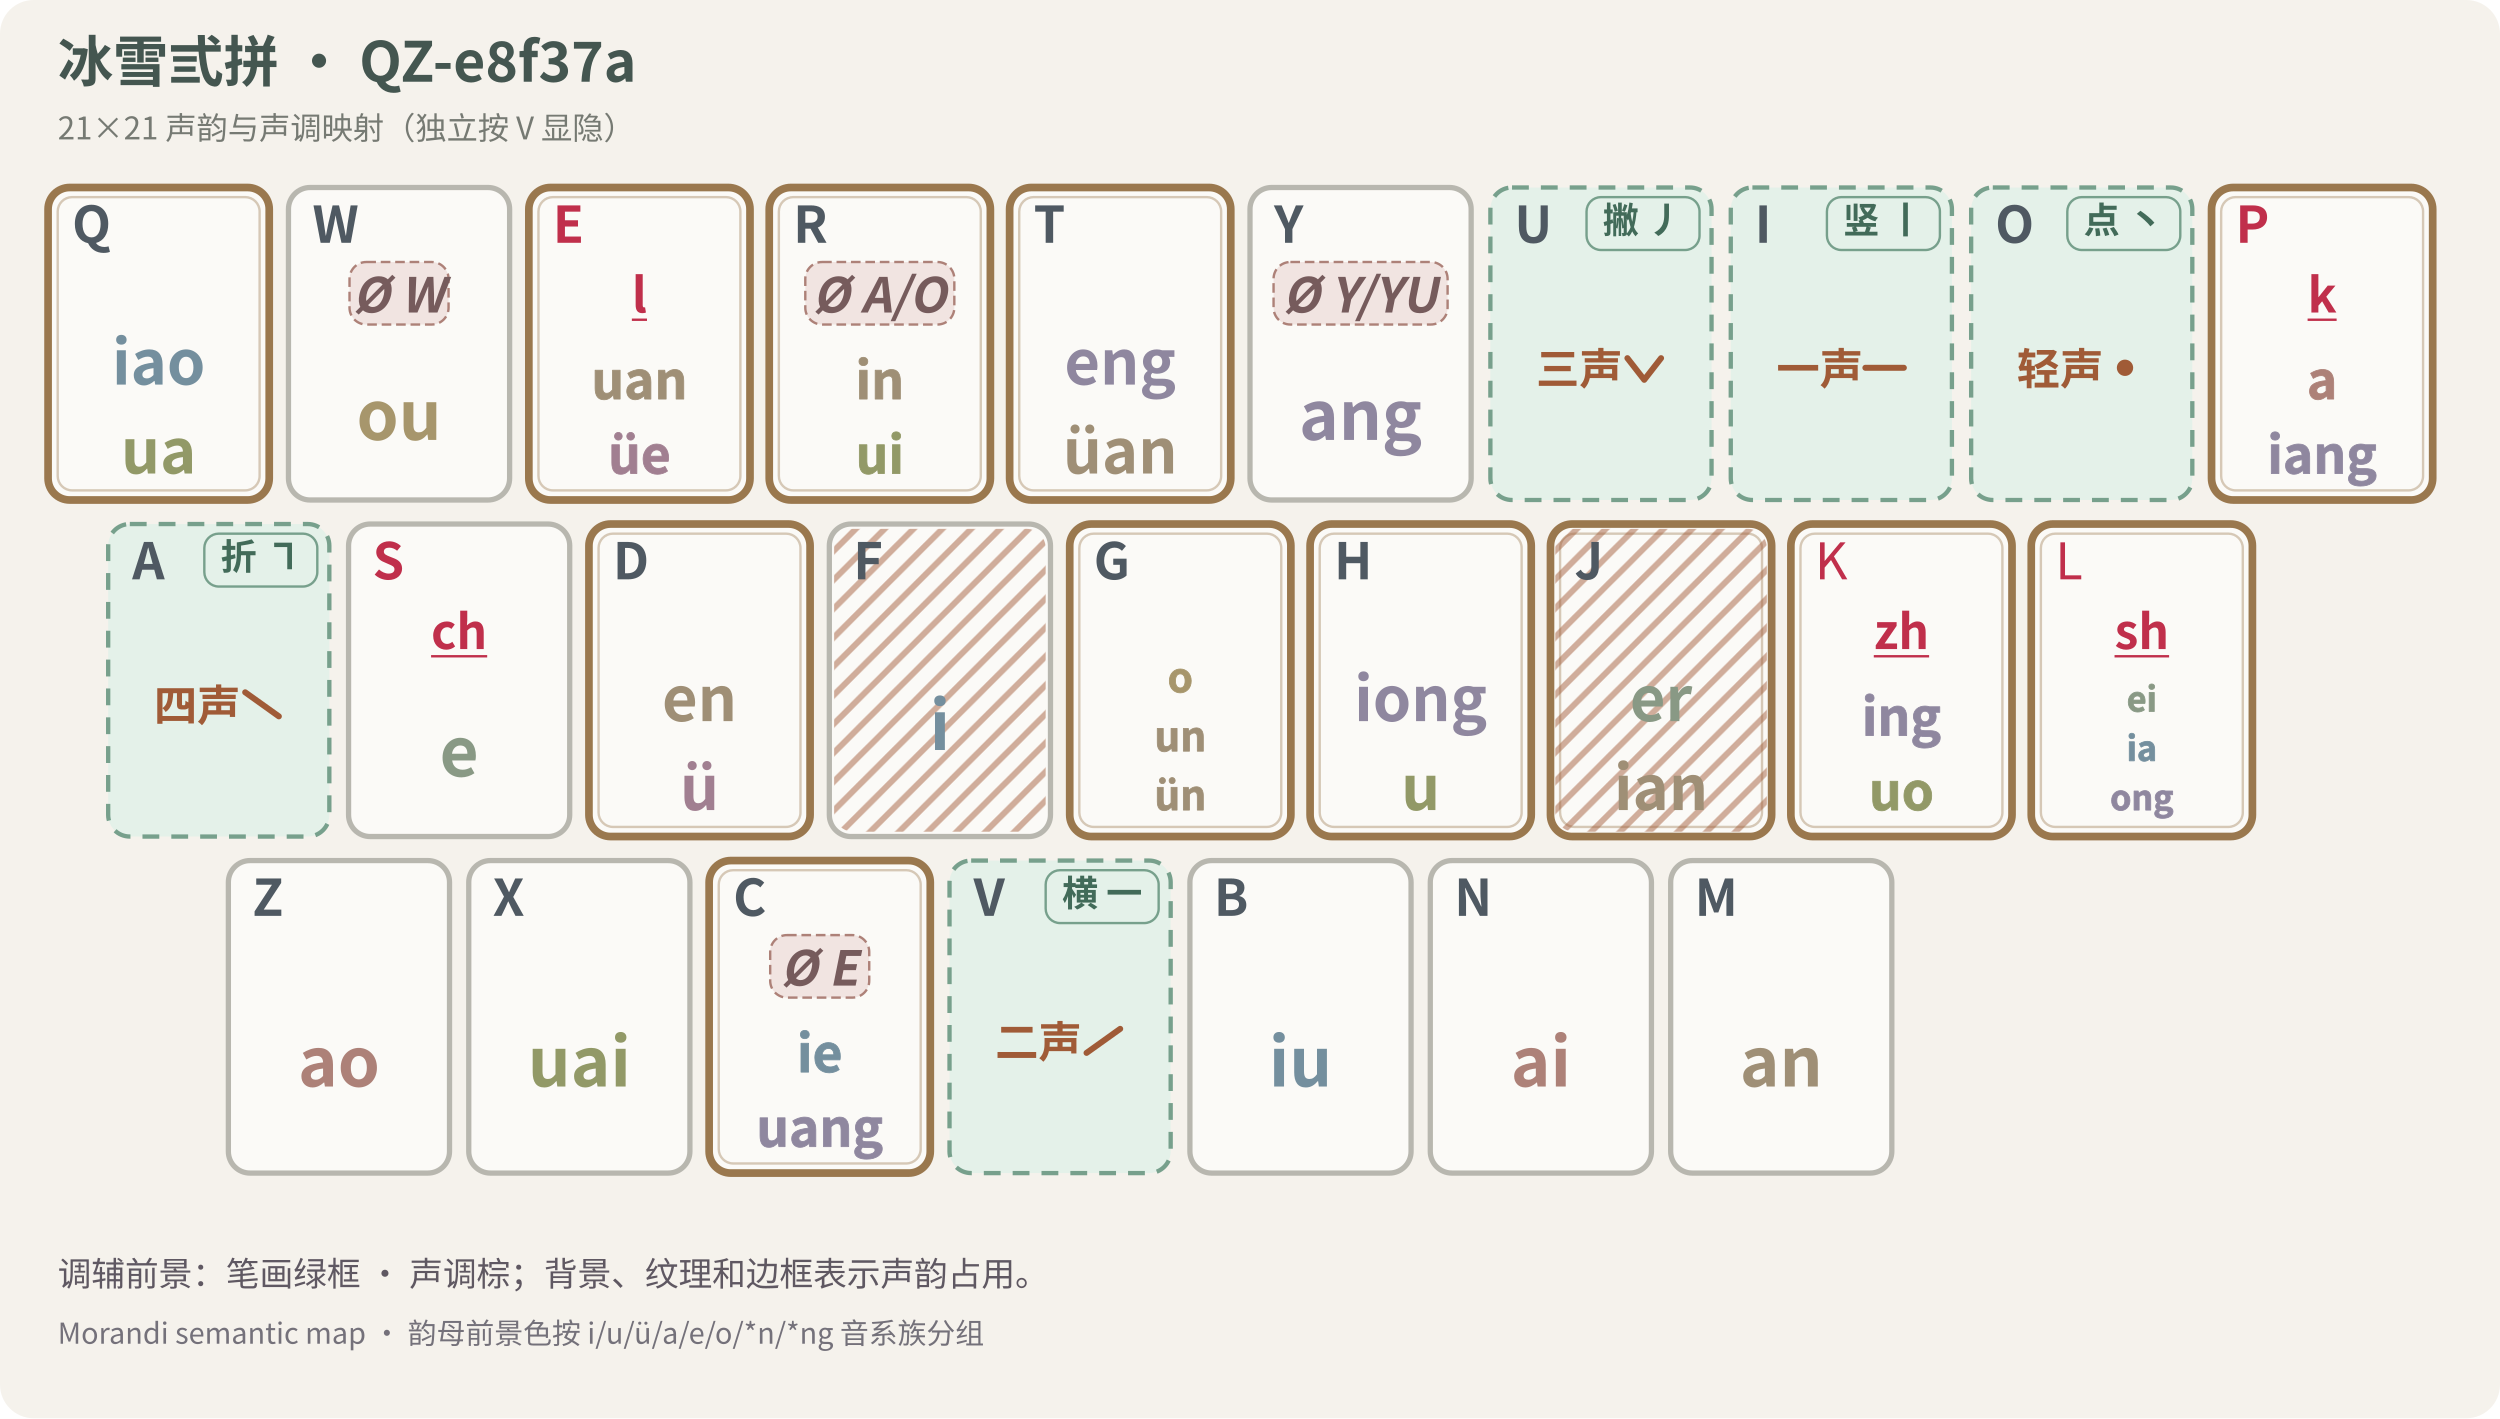
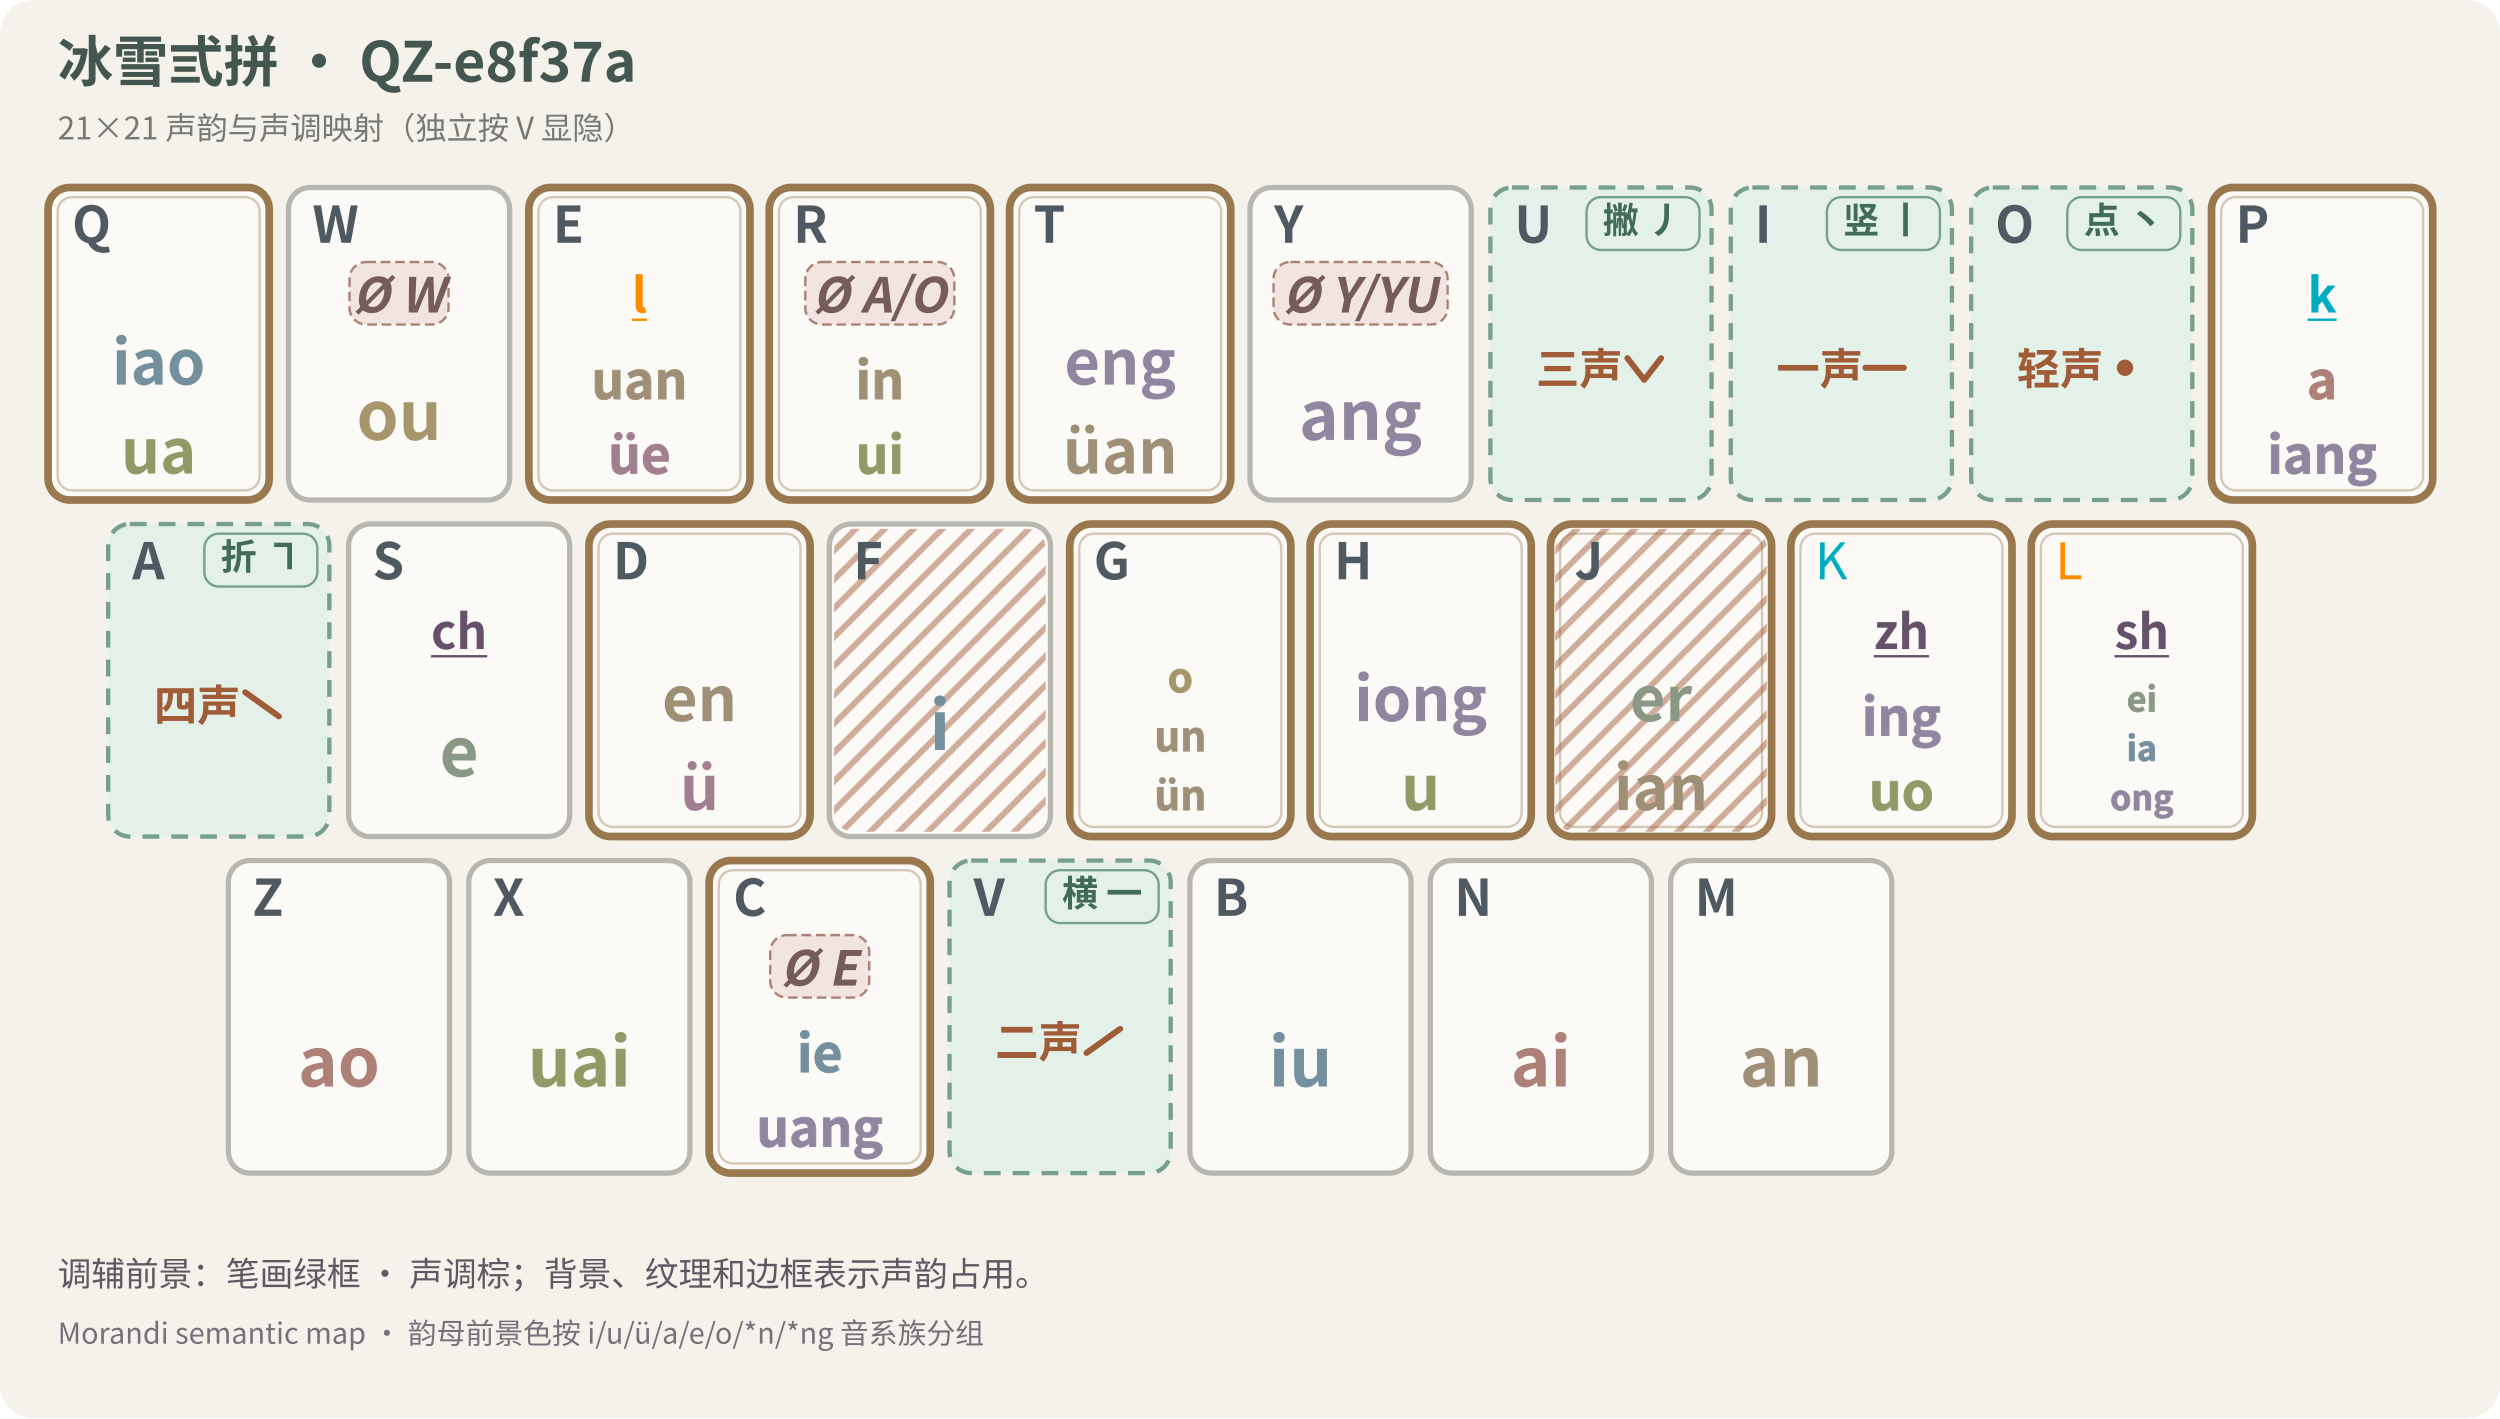
<svg xmlns="http://www.w3.org/2000/svg" class="keysvg nf4-keysvg" viewBox="0 0 1040 590" role="img" aria-labelledby="title desc">
  <defs>
    <pattern id="nf4-both" width="12" height="12" patternUnits="userSpaceOnUse">
      <rect width="12" height="12" fill="#fbfaf7" />
    </pattern>
    <pattern id="nf4-ionly" width="9" height="9" patternUnits="userSpaceOnUse">
      <rect width="9" height="9" fill="#e3eef4" />
      <path d="M2 0V9M7 0V9" stroke="#7399ad" stroke-opacity=".18" />
    </pattern>
    <pattern id="nf4-ronly" width="10" height="10" patternUnits="userSpaceOnUse">
      <rect width="10" height="10" fill="#f6ebd6" />
      <circle cx="3" cy="3" r="1.15" fill="#b39253" fill-opacity=".3" />
    </pattern>
    <pattern id="nf4-none" width="10" height="10" patternUnits="userSpaceOnUse">
      <rect width="10" height="10" fill="#eeece8" />
      <path d="M0 10L10 0" stroke="#aaa6a4" stroke-opacity=".14" />
    </pattern>
    <pattern id="nf4-multi" width="9" height="9" patternUnits="userSpaceOnUse">
      <rect width="9" height="9" fill="#f8efe2" />
      <path d="M-2 2L2-2M0 9L9 0M7 11L11 7" stroke="#9a784e" stroke-width="1.6" stroke-opacity=".27" />
    </pattern>
    <pattern id="nf4-anchor" width="12" height="12" patternUnits="userSpaceOnUse">
      <path d="M-3 3L3-3M0 12L12 0M9 15L15 9" stroke="#a05b37" stroke-width="2.5" stroke-opacity=".48" />
    </pattern>
  </defs>
  <rect width="1040" height="590" rx="14" fill="#f5f2ec" />
  <text x="24" y="34" font-family="Microsoft YaHei UI, Noto Sans CJK SC, sans-serif" font-size="23" fill="#445650" text-anchor="start" font-weight="760">冰雪弎拼 · QZ-e8f37a</text>
  <text x="24" y="58" font-family="Microsoft YaHei UI, Noto Sans CJK SC, sans-serif" font-size="13" fill="#767a73" text-anchor="start" font-weight="500">21×21 声韵与声调映射（独立按 V 显隐）</text>
  <g data-key="Q" data-role="sound" data-multi="true">
    <clipPath id="snow_sanpin-clip-0-0">
      <rect x="23" y="81" width="86" height="124" rx="7" />
    </clipPath>
    <rect x="20" y="78" width="92" height="130" rx="9" fill="#fbfaf7" stroke="#9a784e" stroke-width="3.2" />
    <rect x="24" y="82" width="84" height="122" rx="6" fill="none" stroke="#9a784e" stroke-opacity=".38" />
    <g clip-path="url(#snow_sanpin-clip-0-0)">
      <text x="30" y="101" font-family="Microsoft YaHei UI, Noto Sans CJK SC, sans-serif" font-size="21" fill="#4f5962" text-anchor="start" font-weight="800" data-key-label="true">Q</text>
      <text x="66" y="160" font-family="Microsoft YaHei UI, Noto Sans CJK SC, sans-serif" font-size="25.53" fill="#748f9e" text-anchor="middle" font-weight="600" data-final="iao">iao</text>
      <text x="66" y="197" font-family="Microsoft YaHei UI, Noto Sans CJK SC, sans-serif" font-size="25.53" fill="#929967" text-anchor="middle" font-weight="600" data-final="ua">ua</text>
    </g>
  </g>
  <g data-key="W" data-role="sound">
    <clipPath id="snow_sanpin-clip-0-1">
      <rect x="123" y="81" width="86" height="124" rx="7" />
    </clipPath>
    <rect x="120" y="78" width="92" height="130" rx="9" fill="#fbfaf7" stroke="#b8b7af" stroke-width="2.2" />
    <g clip-path="url(#snow_sanpin-clip-0-1)">
      <text x="130" y="101" font-family="Microsoft YaHei UI, Noto Sans CJK SC, sans-serif" font-size="21" fill="#4f5962" text-anchor="start" font-weight="800" data-key-label="true">W</text>
      <rect x="145.4" y="109" width="41.2" height="26" rx="7" fill="#f1e4e1" stroke="#ad8178" stroke-dasharray="4 2" />
      <text x="166" y="130" text-anchor="middle" font-family="Microsoft YaHei UI, Noto Sans CJK SC, sans-serif" font-size="20" font-weight="700" font-style="italic" fill="#765b5c">Ø W</text>
      <text x="166" y="183" font-family="Microsoft YaHei UI, Noto Sans CJK SC, sans-serif" font-size="28" fill="#a7966c" text-anchor="middle" font-weight="600" data-final="ou">ou</text>
    </g>
  </g>
  <g data-key="E" data-role="sound" data-multi="true">
    <clipPath id="snow_sanpin-clip-0-2">
      <rect x="223" y="81" width="86" height="124" rx="7" />
    </clipPath>
    <rect x="220" y="78" width="92" height="130" rx="9" fill="#fbfaf7" stroke="#9a784e" stroke-width="3.2" />
    <rect x="224" y="82" width="84" height="122" rx="6" fill="none" stroke="#9a784e" stroke-opacity=".38" />
    <g clip-path="url(#snow_sanpin-clip-0-2)">
-       <text x="230" y="101" font-family="Microsoft YaHei UI, Noto Sans CJK SC, sans-serif" font-size="21" fill="#c02f4b" text-anchor="start" font-weight="800" data-key-label="true">E</text>
-       <text x="266" y="130" text-anchor="middle" font-family="Microsoft YaHei UI, Noto Sans CJK SC, sans-serif" font-size="20" font-weight="700" text-decoration="underline" fill="#c02f4b">l</text>
+       <text x="230" y="101" font-family="Microsoft YaHei UI, Noto Sans CJK SC, sans-serif" font-size="21" fill="#4f5962" text-anchor="start" font-weight="800" data-key-label="true">E</text>
+       <text x="266" y="130" text-anchor="middle" font-family="Microsoft YaHei UI, Noto Sans CJK SC, sans-serif" font-size="20" font-weight="700" text-decoration="underline" fill="#fb8c00">l</text>
      <text x="266" y="166" font-family="Microsoft YaHei UI, Noto Sans CJK SC, sans-serif" font-size="21.39" fill="#9f8f76" text-anchor="middle" font-weight="800" data-final="uan" paint-order="stroke" stroke="#9f8f76" stroke-width="0.35" stroke-linejoin="round">uan</text>
      <text x="266" y="197" font-family="Microsoft YaHei UI, Noto Sans CJK SC, sans-serif" font-size="21.39" fill="#a17f91" text-anchor="middle" font-weight="800" data-final="ve" paint-order="stroke" stroke="#a17f91" stroke-width="0.35" stroke-linejoin="round">üe</text>
    </g>
  </g>
  <g data-key="R" data-role="sound" data-multi="true">
    <clipPath id="snow_sanpin-clip-0-3">
      <rect x="323" y="81" width="86" height="124" rx="7" />
    </clipPath>
    <rect x="320" y="78" width="92" height="130" rx="9" fill="#fbfaf7" stroke="#9a784e" stroke-width="3.2" />
    <rect x="324" y="82" width="84" height="122" rx="6" fill="none" stroke="#9a784e" stroke-opacity=".38" />
    <g clip-path="url(#snow_sanpin-clip-0-3)">
      <text x="330" y="101" font-family="Microsoft YaHei UI, Noto Sans CJK SC, sans-serif" font-size="21" fill="#4f5962" text-anchor="start" font-weight="800" data-key-label="true">R</text>
      <rect x="335" y="109" width="62" height="26" rx="7" fill="#f1e4e1" stroke="#ad8178" stroke-dasharray="4 2" />
      <text x="366" y="130" text-anchor="middle" font-family="Microsoft YaHei UI, Noto Sans CJK SC, sans-serif" font-size="20" font-weight="700" font-style="italic" fill="#765b5c">Ø A/O</text>
      <text x="366" y="166" font-family="Microsoft YaHei UI, Noto Sans CJK SC, sans-serif" font-size="21.39" fill="#9f8f76" text-anchor="middle" font-weight="800" data-final="in" paint-order="stroke" stroke="#9f8f76" stroke-width="0.35" stroke-linejoin="round">in</text>
      <text x="366" y="197" font-family="Microsoft YaHei UI, Noto Sans CJK SC, sans-serif" font-size="21.39" fill="#929967" text-anchor="middle" font-weight="800" data-final="ui" paint-order="stroke" stroke="#929967" stroke-width="0.35" stroke-linejoin="round">ui</text>
    </g>
  </g>
  <g data-key="T" data-role="sound" data-multi="true">
    <clipPath id="snow_sanpin-clip-0-4">
      <rect x="423" y="81" width="86" height="124" rx="7" />
    </clipPath>
    <rect x="420" y="78" width="92" height="130" rx="9" fill="#fbfaf7" stroke="#9a784e" stroke-width="3.2" />
    <rect x="424" y="82" width="84" height="122" rx="6" fill="none" stroke="#9a784e" stroke-opacity=".38" />
    <g clip-path="url(#snow_sanpin-clip-0-4)">
      <text x="430" y="101" font-family="Microsoft YaHei UI, Noto Sans CJK SC, sans-serif" font-size="21" fill="#4f5962" text-anchor="start" font-weight="800" data-key-label="true">T</text>
      <text x="466" y="160" font-family="Microsoft YaHei UI, Noto Sans CJK SC, sans-serif" font-size="25.53" fill="#8f879f" text-anchor="middle" font-weight="600" data-final="eng">eng</text>
      <text x="466" y="197" font-family="Microsoft YaHei UI, Noto Sans CJK SC, sans-serif" font-size="25.53" fill="#9f8f76" text-anchor="middle" font-weight="600" data-final="van">üan</text>
    </g>
  </g>
  <g data-key="Y" data-role="sound">
    <clipPath id="snow_sanpin-clip-0-5">
      <rect x="523" y="81" width="86" height="124" rx="7" />
    </clipPath>
    <rect x="520" y="78" width="92" height="130" rx="9" fill="#fbfaf7" stroke="#b8b7af" stroke-width="2.2" />
    <g clip-path="url(#snow_sanpin-clip-0-5)">
      <text x="530" y="101" font-family="Microsoft YaHei UI, Noto Sans CJK SC, sans-serif" font-size="21" fill="#4f5962" text-anchor="start" font-weight="800" data-key-label="true">Y</text>
      <rect x="529.8" y="109" width="72.4" height="26" rx="7" fill="#f1e4e1" stroke="#ad8178" stroke-dasharray="4 2" />
      <text x="566" y="130" text-anchor="middle" font-family="Microsoft YaHei UI, Noto Sans CJK SC, sans-serif" font-size="20" font-weight="700" font-style="italic" fill="#765b5c">Ø Y/YU</text>
      <text x="566" y="183" font-family="Microsoft YaHei UI, Noto Sans CJK SC, sans-serif" font-size="28" fill="#8f879f" text-anchor="middle" font-weight="600" data-final="ang">ang</text>
    </g>
  </g>
  <g data-key="U" data-role="auxiliary-only">
    <clipPath id="snow_sanpin-clip-0-6">
      <rect x="623" y="81" width="86" height="124" rx="7" />
    </clipPath>
    <rect x="620" y="78" width="92" height="130" rx="9" fill="#e4f1e9" stroke="#77a08c" stroke-width="1.8" stroke-dasharray="7 5" />
    <g clip-path="url(#snow_sanpin-clip-0-6)">
      <text x="630" y="101" font-family="Microsoft YaHei UI, Noto Sans CJK SC, sans-serif" font-size="21" fill="#4f5962" text-anchor="start" font-weight="800" data-key-label="true">U</text>
      <g data-aux-badge="stroke">
        <rect x="660" y="82" width="47" height="22" rx="6" fill="#e4f1e9" stroke="#77a08c" />
        <text x="683.5" y="97" font-family="Microsoft YaHei UI, Noto Sans CJK SC, sans-serif" font-size="15" fill="#426b59" text-anchor="middle" font-weight="750" data-aux-kind="stroke">撇 丿</text>
      </g>
      <text x="657" y="160" font-family="LXGW WenKai GB, LXGW WenKai, Kaiti SC, STKaiti, KaiTi, AR PL KaitiM GB, serif" font-size="18" fill="#a05b37" text-anchor="middle" font-weight="800" data-aux-kind="tone">三声</text>
      <g transform="translate(684 153)" data-aux-mark="tone" data-tone-mark="ˇ" data-mark-x="684" data-mark-y="153" data-mark-size="18" fill="none" stroke="#a05b37" stroke-width="2.5" stroke-linecap="round" stroke-linejoin="round">
        <path d="M-7-4L0 5L7-4" />
      </g>
    </g>
  </g>
  <g data-key="I" data-role="auxiliary-only">
    <clipPath id="snow_sanpin-clip-0-7">
      <rect x="723" y="81" width="86" height="124" rx="7" />
    </clipPath>
    <rect x="720" y="78" width="92" height="130" rx="9" fill="#e4f1e9" stroke="#77a08c" stroke-width="1.8" stroke-dasharray="7 5" />
    <g clip-path="url(#snow_sanpin-clip-0-7)">
      <text x="730" y="101" font-family="Microsoft YaHei UI, Noto Sans CJK SC, sans-serif" font-size="21" fill="#4f5962" text-anchor="start" font-weight="800" data-key-label="true">I</text>
      <g data-aux-badge="stroke">
        <rect x="760" y="82" width="47" height="22" rx="6" fill="#e4f1e9" stroke="#77a08c" />
        <text x="783.5" y="97" font-family="Microsoft YaHei UI, Noto Sans CJK SC, sans-serif" font-size="15" fill="#426b59" text-anchor="middle" font-weight="750" data-aux-kind="stroke">竖 丨</text>
      </g>
      <text x="757" y="160" font-family="LXGW WenKai GB, LXGW WenKai, Kaiti SC, STKaiti, KaiTi, AR PL KaitiM GB, serif" font-size="18" fill="#a05b37" text-anchor="middle" font-weight="800" data-aux-kind="tone">一声</text>
      <g transform="translate(784 153)" data-aux-mark="tone" data-tone-mark="ˉ" data-mark-x="784" data-mark-y="153" data-mark-size="18" fill="none" stroke="#a05b37" stroke-width="2.5" stroke-linecap="round" stroke-linejoin="round">
        <path d="M-8 0H8" />
      </g>
    </g>
  </g>
  <g data-key="O" data-role="auxiliary-only">
    <clipPath id="snow_sanpin-clip-0-8">
      <rect x="823" y="81" width="86" height="124" rx="7" />
    </clipPath>
    <rect x="820" y="78" width="92" height="130" rx="9" fill="#e4f1e9" stroke="#77a08c" stroke-width="1.8" stroke-dasharray="7 5" />
    <g clip-path="url(#snow_sanpin-clip-0-8)">
      <text x="830" y="101" font-family="Microsoft YaHei UI, Noto Sans CJK SC, sans-serif" font-size="21" fill="#4f5962" text-anchor="start" font-weight="800" data-key-label="true">O</text>
      <g data-aux-badge="stroke">
        <rect x="860" y="82" width="47" height="22" rx="6" fill="#e4f1e9" stroke="#77a08c" />
        <text x="883.5" y="97" font-family="Microsoft YaHei UI, Noto Sans CJK SC, sans-serif" font-size="15" fill="#426b59" text-anchor="middle" font-weight="750" data-aux-kind="stroke">点 丶</text>
      </g>
      <text x="857" y="160" font-family="LXGW WenKai GB, LXGW WenKai, Kaiti SC, STKaiti, KaiTi, AR PL KaitiM GB, serif" font-size="18" fill="#a05b37" text-anchor="middle" font-weight="800" data-aux-kind="tone">轻声</text>
      <g transform="translate(884 153)" data-aux-mark="tone" data-tone-mark="·" data-mark-x="884" data-mark-y="153" data-mark-size="18" fill="none" stroke="#a05b37" stroke-width="2.5" stroke-linecap="round" stroke-linejoin="round">
        <circle cx="0" cy="0" r="3.4" fill="#a05b37" stroke="none" />
      </g>
    </g>
  </g>
  <g data-key="P" data-role="sound" data-multi="true">
    <clipPath id="snow_sanpin-clip-0-9">
      <rect x="923" y="81" width="86" height="124" rx="7" />
    </clipPath>
    <rect x="920" y="78" width="92" height="130" rx="9" fill="#fbfaf7" stroke="#9a784e" stroke-width="3.2" />
    <rect x="924" y="82" width="84" height="122" rx="6" fill="none" stroke="#9a784e" stroke-opacity=".38" />
    <g clip-path="url(#snow_sanpin-clip-0-9)">
-       <text x="930" y="101" font-family="Microsoft YaHei UI, Noto Sans CJK SC, sans-serif" font-size="21" fill="#c02f4b" text-anchor="start" font-weight="800" data-key-label="true">P</text>
-       <text x="966" y="130" text-anchor="middle" font-family="Microsoft YaHei UI, Noto Sans CJK SC, sans-serif" font-size="20" font-weight="700" text-decoration="underline" fill="#c02f4b">k</text>
+       <text x="930" y="101" font-family="Microsoft YaHei UI, Noto Sans CJK SC, sans-serif" font-size="21" fill="#4f5962" text-anchor="start" font-weight="800" data-key-label="true">P</text>
+       <text x="966" y="130" text-anchor="middle" font-family="Microsoft YaHei UI, Noto Sans CJK SC, sans-serif" font-size="20" font-weight="700" text-decoration="underline" fill="#00acc1">k</text>
      <text x="966" y="166" font-family="Microsoft YaHei UI, Noto Sans CJK SC, sans-serif" font-size="21.39" fill="#ad8178" text-anchor="middle" font-weight="800" data-final="a" paint-order="stroke" stroke="#ad8178" stroke-width="0.35" stroke-linejoin="round">a</text>
      <text x="966" y="197" font-family="Microsoft YaHei UI, Noto Sans CJK SC, sans-serif" font-size="21.39" fill="#8f879f" text-anchor="middle" font-weight="800" data-final="iang" paint-order="stroke" stroke="#8f879f" stroke-width="0.35" stroke-linejoin="round">iang</text>
    </g>
  </g>
  <g data-key="A" data-role="auxiliary-only">
    <clipPath id="snow_sanpin-clip-1-0">
      <rect x="48" y="221" width="86" height="124" rx="7" />
    </clipPath>
    <rect x="45" y="218" width="92" height="130" rx="9" fill="#e4f1e9" stroke="#77a08c" stroke-width="1.8" stroke-dasharray="7 5" />
    <g clip-path="url(#snow_sanpin-clip-1-0)">
      <text x="55" y="241" font-family="Microsoft YaHei UI, Noto Sans CJK SC, sans-serif" font-size="21" fill="#4f5962" text-anchor="start" font-weight="800" data-key-label="true">A</text>
      <g data-aux-badge="stroke">
        <rect x="85" y="222" width="47" height="22" rx="6" fill="#e4f1e9" stroke="#77a08c" />
        <text x="108.5" y="237" font-family="Microsoft YaHei UI, Noto Sans CJK SC, sans-serif" font-size="15" fill="#426b59" text-anchor="middle" font-weight="750" data-aux-kind="stroke">折 ㇕</text>
      </g>
      <text x="82" y="300" font-family="LXGW WenKai GB, LXGW WenKai, Kaiti SC, STKaiti, KaiTi, AR PL KaitiM GB, serif" font-size="18" fill="#a05b37" text-anchor="middle" font-weight="800" data-aux-kind="tone">四声</text>
      <g transform="translate(109 293)" data-aux-mark="tone" data-tone-mark="ˋ" data-mark-x="109" data-mark-y="293" data-mark-size="18" fill="none" stroke="#a05b37" stroke-width="2.5" stroke-linecap="round" stroke-linejoin="round">
        <path d="M-7-5L7 5" />
      </g>
    </g>
  </g>
  <g data-key="S" data-role="sound">
    <clipPath id="snow_sanpin-clip-1-1">
      <rect x="148" y="221" width="86" height="124" rx="7" />
    </clipPath>
    <rect x="145" y="218" width="92" height="130" rx="9" fill="#fbfaf7" stroke="#b8b7af" stroke-width="2.2" />
    <g clip-path="url(#snow_sanpin-clip-1-1)">
-       <text x="155" y="241" font-family="Microsoft YaHei UI, Noto Sans CJK SC, sans-serif" font-size="21" fill="#c02f4b" text-anchor="start" font-weight="800" data-key-label="true">S</text>
-       <text x="191" y="270" text-anchor="middle" font-family="Microsoft YaHei UI, Noto Sans CJK SC, sans-serif" font-size="20" font-weight="700" text-decoration="underline" fill="#c02f4b">ch</text>
+       <text x="155" y="241" font-family="Microsoft YaHei UI, Noto Sans CJK SC, sans-serif" font-size="21" fill="#4f5962" text-anchor="start" font-weight="800" data-key-label="true">S</text>
+       <text x="191" y="270" text-anchor="middle" font-family="Microsoft YaHei UI, Noto Sans CJK SC, sans-serif" font-size="20" font-weight="700" text-decoration="underline" fill="#66506a">ch</text>
      <text x="191" y="323" font-family="Microsoft YaHei UI, Noto Sans CJK SC, sans-serif" font-size="28" fill="#899985" text-anchor="middle" font-weight="600" data-final="e">e</text>
    </g>
  </g>
  <g data-key="D" data-role="sound" data-multi="true">
    <clipPath id="snow_sanpin-clip-1-2">
      <rect x="248" y="221" width="86" height="124" rx="7" />
    </clipPath>
    <rect x="245" y="218" width="92" height="130" rx="9" fill="#fbfaf7" stroke="#9a784e" stroke-width="3.2" />
    <rect x="249" y="222" width="84" height="122" rx="6" fill="none" stroke="#9a784e" stroke-opacity=".38" />
    <g clip-path="url(#snow_sanpin-clip-1-2)">
      <text x="255" y="241" font-family="Microsoft YaHei UI, Noto Sans CJK SC, sans-serif" font-size="21" fill="#4f5962" text-anchor="start" font-weight="800" data-key-label="true">D</text>
      <text x="291" y="300" font-family="Microsoft YaHei UI, Noto Sans CJK SC, sans-serif" font-size="25.53" fill="#9f8f76" text-anchor="middle" font-weight="600" data-final="en">en</text>
      <text x="291" y="337" font-family="Microsoft YaHei UI, Noto Sans CJK SC, sans-serif" font-size="25.53" fill="#a17f91" text-anchor="middle" font-weight="600" data-final="v">ü</text>
    </g>
  </g>
  <g data-key="F" data-role="sound">
    <clipPath id="snow_sanpin-clip-1-3">
      <rect x="348" y="221" width="86" height="124" rx="7" />
    </clipPath>
    <rect x="345" y="218" width="92" height="130" rx="9" fill="#fbfaf7" stroke="#b8b7af" stroke-width="2.2" />
    <rect x="347" y="220" width="88" height="126" rx="8" fill="url(#nf4-anchor)" pointer-events="none" />
    <g clip-path="url(#snow_sanpin-clip-1-3)">
      <text x="355" y="241" font-family="Microsoft YaHei UI, Noto Sans CJK SC, sans-serif" font-size="21" fill="#4f5962" text-anchor="start" font-weight="800" data-key-label="true">F</text>
      <text x="391" y="312" font-family="Microsoft YaHei UI, Noto Sans CJK SC, sans-serif" font-size="28" fill="#748f9e" text-anchor="middle" font-weight="600" data-final="i">i</text>
    </g>
  </g>
  <g data-key="G" data-role="sound" data-multi="true">
    <clipPath id="snow_sanpin-clip-1-4">
      <rect x="448" y="221" width="86" height="124" rx="7" />
    </clipPath>
    <rect x="445" y="218" width="92" height="130" rx="9" fill="#fbfaf7" stroke="#9a784e" stroke-width="3.2" />
    <rect x="449" y="222" width="84" height="122" rx="6" fill="none" stroke="#9a784e" stroke-opacity=".38" />
    <g clip-path="url(#snow_sanpin-clip-1-4)">
      <text x="455" y="241" font-family="Microsoft YaHei UI, Noto Sans CJK SC, sans-serif" font-size="21" fill="#4f5962" text-anchor="start" font-weight="800" data-key-label="true">G</text>
      <text x="491" y="288" font-family="Microsoft YaHei UI, Noto Sans CJK SC, sans-serif" font-size="16.905" fill="#a7966c" text-anchor="middle" font-weight="800" data-final="o" paint-order="stroke" stroke="#a7966c" stroke-width="0.35" stroke-linejoin="round">o</text>
      <text x="491" y="312.5" font-family="Microsoft YaHei UI, Noto Sans CJK SC, sans-serif" font-size="16.905" fill="#9f8f76" text-anchor="middle" font-weight="800" data-final="un" paint-order="stroke" stroke="#9f8f76" stroke-width="0.35" stroke-linejoin="round">un</text>
      <text x="491" y="337" font-family="Microsoft YaHei UI, Noto Sans CJK SC, sans-serif" font-size="16.905" fill="#9f8f76" text-anchor="middle" font-weight="800" data-final="vn" paint-order="stroke" stroke="#9f8f76" stroke-width="0.35" stroke-linejoin="round">ün</text>
    </g>
  </g>
  <g data-key="H" data-role="sound" data-multi="true">
    <clipPath id="snow_sanpin-clip-1-5">
      <rect x="548" y="221" width="86" height="124" rx="7" />
    </clipPath>
    <rect x="545" y="218" width="92" height="130" rx="9" fill="#fbfaf7" stroke="#9a784e" stroke-width="3.2" />
    <rect x="549" y="222" width="84" height="122" rx="6" fill="none" stroke="#9a784e" stroke-opacity=".38" />
    <g clip-path="url(#snow_sanpin-clip-1-5)">
      <text x="555" y="241" font-family="Microsoft YaHei UI, Noto Sans CJK SC, sans-serif" font-size="21" fill="#4f5962" text-anchor="start" font-weight="800" data-key-label="true">H</text>
      <text x="591" y="300" font-family="Microsoft YaHei UI, Noto Sans CJK SC, sans-serif" font-size="25.53" fill="#8f879f" text-anchor="middle" font-weight="600" data-final="iong">iong</text>
      <text x="591" y="337" font-family="Microsoft YaHei UI, Noto Sans CJK SC, sans-serif" font-size="25.53" fill="#929967" text-anchor="middle" font-weight="600" data-final="u">u</text>
    </g>
  </g>
  <g data-key="J" data-role="sound" data-multi="true">
    <clipPath id="snow_sanpin-clip-1-6">
      <rect x="648" y="221" width="86" height="124" rx="7" />
    </clipPath>
    <rect x="645" y="218" width="92" height="130" rx="9" fill="#fbfaf7" stroke="#9a784e" stroke-width="3.2" />
    <rect x="649" y="222" width="84" height="122" rx="6" fill="none" stroke="#9a784e" stroke-opacity=".38" />
    <rect x="647" y="220" width="88" height="126" rx="8" fill="url(#nf4-anchor)" pointer-events="none" />
    <g clip-path="url(#snow_sanpin-clip-1-6)">
      <text x="655" y="241" font-family="Microsoft YaHei UI, Noto Sans CJK SC, sans-serif" font-size="21" fill="#4f5962" text-anchor="start" font-weight="800" data-key-label="true">J</text>
      <text x="691" y="300" font-family="Microsoft YaHei UI, Noto Sans CJK SC, sans-serif" font-size="25.53" fill="#899985" text-anchor="middle" font-weight="600" data-final="er">er</text>
      <text x="691" y="337" font-family="Microsoft YaHei UI, Noto Sans CJK SC, sans-serif" font-size="25.53" fill="#9f8f76" text-anchor="middle" font-weight="600" data-final="ian">ian</text>
    </g>
  </g>
  <g data-key="K" data-role="sound" data-multi="true">
    <clipPath id="snow_sanpin-clip-1-7">
      <rect x="748" y="221" width="86" height="124" rx="7" />
    </clipPath>
    <rect x="745" y="218" width="92" height="130" rx="9" fill="#fbfaf7" stroke="#9a784e" stroke-width="3.2" />
    <rect x="749" y="222" width="84" height="122" rx="6" fill="none" stroke="#9a784e" stroke-opacity=".38" />
    <g clip-path="url(#snow_sanpin-clip-1-7)">
-       <text x="755" y="241" font-family="Microsoft YaHei UI, Noto Sans CJK SC, sans-serif" font-size="21" fill="#c02f4b" text-anchor="start" font-weight="500" data-key-label="true">K</text>
-       <text x="791" y="270" text-anchor="middle" font-family="Microsoft YaHei UI, Noto Sans CJK SC, sans-serif" font-size="20" font-weight="700" text-decoration="underline" fill="#c02f4b">zh</text>
+       <text x="755" y="241" font-family="Microsoft YaHei UI, Noto Sans CJK SC, sans-serif" font-size="21" fill="#00acc1" text-anchor="start" font-weight="500" data-key-label="true">K</text>
+       <text x="791" y="270" text-anchor="middle" font-family="Microsoft YaHei UI, Noto Sans CJK SC, sans-serif" font-size="20" font-weight="700" text-decoration="underline" fill="#66506a">zh</text>
      <text x="791" y="306" font-family="Microsoft YaHei UI, Noto Sans CJK SC, sans-serif" font-size="21.39" fill="#8f879f" text-anchor="middle" font-weight="800" data-final="ing" paint-order="stroke" stroke="#8f879f" stroke-width="0.35" stroke-linejoin="round">ing</text>
      <text x="791" y="337" font-family="Microsoft YaHei UI, Noto Sans CJK SC, sans-serif" font-size="21.39" fill="#929967" text-anchor="middle" font-weight="800" data-final="uo" paint-order="stroke" stroke="#929967" stroke-width="0.35" stroke-linejoin="round">uo</text>
    </g>
  </g>
  <g data-key="L" data-role="sound" data-multi="true">
    <clipPath id="snow_sanpin-clip-1-8">
      <rect x="848" y="221" width="86" height="124" rx="7" />
    </clipPath>
    <rect x="845" y="218" width="92" height="130" rx="9" fill="#fbfaf7" stroke="#9a784e" stroke-width="3.2" />
    <rect x="849" y="222" width="84" height="122" rx="6" fill="none" stroke="#9a784e" stroke-opacity=".38" />
    <g clip-path="url(#snow_sanpin-clip-1-8)">
-       <text x="855" y="241" font-family="Microsoft YaHei UI, Noto Sans CJK SC, sans-serif" font-size="21" fill="#c02f4b" text-anchor="start" font-weight="500" data-key-label="true">L</text>
-       <text x="891" y="270" text-anchor="middle" font-family="Microsoft YaHei UI, Noto Sans CJK SC, sans-serif" font-size="20" font-weight="700" text-decoration="underline" fill="#c02f4b">sh</text>
+       <text x="855" y="241" font-family="Microsoft YaHei UI, Noto Sans CJK SC, sans-serif" font-size="21" fill="#fb8c00" text-anchor="start" font-weight="500" data-key-label="true">L</text>
+       <text x="891" y="270" text-anchor="middle" font-family="Microsoft YaHei UI, Noto Sans CJK SC, sans-serif" font-size="20" font-weight="700" text-decoration="underline" fill="#66506a">sh</text>
      <text x="891" y="296" font-family="Microsoft YaHei UI, Noto Sans CJK SC, sans-serif" font-size="14.145" fill="#899985" text-anchor="middle" font-weight="800" data-final="ei" paint-order="stroke" stroke="#899985" stroke-width="0.35" stroke-linejoin="round">ei</text>
      <text x="891" y="316.5" font-family="Microsoft YaHei UI, Noto Sans CJK SC, sans-serif" font-size="14.145" fill="#748f9e" text-anchor="middle" font-weight="800" data-final="ia" paint-order="stroke" stroke="#748f9e" stroke-width="0.35" stroke-linejoin="round">ia</text>
      <text x="891" y="337" font-family="Microsoft YaHei UI, Noto Sans CJK SC, sans-serif" font-size="14.145" fill="#8f879f" text-anchor="middle" font-weight="800" data-final="ong" paint-order="stroke" stroke="#8f879f" stroke-width="0.35" stroke-linejoin="round">ong</text>
    </g>
  </g>
  <g data-key="Z" data-role="sound">
    <clipPath id="snow_sanpin-clip-2-0">
      <rect x="98" y="361" width="86" height="124" rx="7" />
    </clipPath>
    <rect x="95" y="358" width="92" height="130" rx="9" fill="#fbfaf7" stroke="#b8b7af" stroke-width="2.2" />
    <g clip-path="url(#snow_sanpin-clip-2-0)">
      <text x="105" y="381" font-family="Microsoft YaHei UI, Noto Sans CJK SC, sans-serif" font-size="21" fill="#4f5962" text-anchor="start" font-weight="800" data-key-label="true">Z</text>
      <text x="141" y="452" font-family="Microsoft YaHei UI, Noto Sans CJK SC, sans-serif" font-size="28" fill="#ad8178" text-anchor="middle" font-weight="600" data-final="ao">ao</text>
    </g>
  </g>
  <g data-key="X" data-role="sound">
    <clipPath id="snow_sanpin-clip-2-1">
      <rect x="198" y="361" width="86" height="124" rx="7" />
    </clipPath>
    <rect x="195" y="358" width="92" height="130" rx="9" fill="#fbfaf7" stroke="#b8b7af" stroke-width="2.2" />
    <g clip-path="url(#snow_sanpin-clip-2-1)">
      <text x="205" y="381" font-family="Microsoft YaHei UI, Noto Sans CJK SC, sans-serif" font-size="21" fill="#4f5962" text-anchor="start" font-weight="800" data-key-label="true">X</text>
      <text x="241" y="452" font-family="Microsoft YaHei UI, Noto Sans CJK SC, sans-serif" font-size="28" fill="#929967" text-anchor="middle" font-weight="600" data-final="uai">uai</text>
    </g>
  </g>
  <g data-key="C" data-role="sound" data-multi="true">
    <clipPath id="snow_sanpin-clip-2-2">
      <rect x="298" y="361" width="86" height="124" rx="7" />
    </clipPath>
    <rect x="295" y="358" width="92" height="130" rx="9" fill="#fbfaf7" stroke="#9a784e" stroke-width="3.2" />
    <rect x="299" y="362" width="84" height="122" rx="6" fill="none" stroke="#9a784e" stroke-opacity=".38" />
    <g clip-path="url(#snow_sanpin-clip-2-2)">
      <text x="305" y="381" font-family="Microsoft YaHei UI, Noto Sans CJK SC, sans-serif" font-size="21" fill="#4f5962" text-anchor="start" font-weight="800" data-key-label="true">C</text>
      <rect x="320.4" y="389" width="41.2" height="26" rx="7" fill="#f1e4e1" stroke="#ad8178" stroke-dasharray="4 2" />
      <text x="341" y="410" text-anchor="middle" font-family="Microsoft YaHei UI, Noto Sans CJK SC, sans-serif" font-size="20" font-weight="700" font-style="italic" fill="#765b5c">Ø E</text>
      <text x="341" y="446" font-family="Microsoft YaHei UI, Noto Sans CJK SC, sans-serif" font-size="21.39" fill="#748f9e" text-anchor="middle" font-weight="800" data-final="ie" paint-order="stroke" stroke="#748f9e" stroke-width="0.35" stroke-linejoin="round">ie</text>
      <text x="341" y="477" font-family="Microsoft YaHei UI, Noto Sans CJK SC, sans-serif" font-size="21.39" fill="#8f879f" text-anchor="middle" font-weight="800" data-final="uang" paint-order="stroke" stroke="#8f879f" stroke-width="0.35" stroke-linejoin="round">uang</text>
    </g>
  </g>
  <g data-key="V" data-role="auxiliary-only">
    <clipPath id="snow_sanpin-clip-2-3">
      <rect x="398" y="361" width="86" height="124" rx="7" />
    </clipPath>
    <rect x="395" y="358" width="92" height="130" rx="9" fill="#e4f1e9" stroke="#77a08c" stroke-width="1.8" stroke-dasharray="7 5" />
    <g clip-path="url(#snow_sanpin-clip-2-3)">
      <text x="405" y="381" font-family="Microsoft YaHei UI, Noto Sans CJK SC, sans-serif" font-size="21" fill="#4f5962" text-anchor="start" font-weight="800" data-key-label="true">V</text>
      <g data-aux-badge="stroke">
        <rect x="435" y="362" width="47" height="22" rx="6" fill="#e4f1e9" stroke="#77a08c" />
        <text x="458.5" y="377" font-family="Microsoft YaHei UI, Noto Sans CJK SC, sans-serif" font-size="15" fill="#426b59" text-anchor="middle" font-weight="750" data-aux-kind="stroke">横 一</text>
      </g>
      <text x="432" y="440" font-family="LXGW WenKai GB, LXGW WenKai, Kaiti SC, STKaiti, KaiTi, AR PL KaitiM GB, serif" font-size="18" fill="#a05b37" text-anchor="middle" font-weight="800" data-aux-kind="tone">二声</text>
      <g transform="translate(459 433)" data-aux-mark="tone" data-tone-mark="ˊ" data-mark-x="459" data-mark-y="433" data-mark-size="18" fill="none" stroke="#a05b37" stroke-width="2.5" stroke-linecap="round" stroke-linejoin="round">
        <path d="M-7 5L7-5" />
      </g>
    </g>
  </g>
  <g data-key="B" data-role="sound">
    <clipPath id="snow_sanpin-clip-2-4">
      <rect x="498" y="361" width="86" height="124" rx="7" />
    </clipPath>
    <rect x="495" y="358" width="92" height="130" rx="9" fill="#fbfaf7" stroke="#b8b7af" stroke-width="2.2" />
    <g clip-path="url(#snow_sanpin-clip-2-4)">
      <text x="505" y="381" font-family="Microsoft YaHei UI, Noto Sans CJK SC, sans-serif" font-size="21" fill="#4f5962" text-anchor="start" font-weight="800" data-key-label="true">B</text>
      <text x="541" y="452" font-family="Microsoft YaHei UI, Noto Sans CJK SC, sans-serif" font-size="28" fill="#748f9e" text-anchor="middle" font-weight="600" data-final="iu">iu</text>
    </g>
  </g>
  <g data-key="N" data-role="sound">
    <clipPath id="snow_sanpin-clip-2-5">
      <rect x="598" y="361" width="86" height="124" rx="7" />
    </clipPath>
    <rect x="595" y="358" width="92" height="130" rx="9" fill="#fbfaf7" stroke="#b8b7af" stroke-width="2.2" />
    <g clip-path="url(#snow_sanpin-clip-2-5)">
      <text x="605" y="381" font-family="Microsoft YaHei UI, Noto Sans CJK SC, sans-serif" font-size="21" fill="#4f5962" text-anchor="start" font-weight="800" data-key-label="true">N</text>
      <text x="641" y="452" font-family="Microsoft YaHei UI, Noto Sans CJK SC, sans-serif" font-size="28" fill="#ad8178" text-anchor="middle" font-weight="600" data-final="ai">ai</text>
    </g>
  </g>
  <g data-key="M" data-role="sound">
    <clipPath id="snow_sanpin-clip-2-6">
      <rect x="698" y="361" width="86" height="124" rx="7" />
    </clipPath>
    <rect x="695" y="358" width="92" height="130" rx="9" fill="#fbfaf7" stroke="#b8b7af" stroke-width="2.2" />
    <g clip-path="url(#snow_sanpin-clip-2-6)">
      <text x="705" y="381" font-family="Microsoft YaHei UI, Noto Sans CJK SC, sans-serif" font-size="21" fill="#4f5962" text-anchor="start" font-weight="800" data-key-label="true">M</text>
      <text x="741" y="452" font-family="Microsoft YaHei UI, Noto Sans CJK SC, sans-serif" font-size="28" fill="#9f8f76" text-anchor="middle" font-weight="600" data-final="an">an</text>
    </g>
  </g>
  <text x="24" y="535" font-family="Microsoft YaHei UI, Noto Sans CJK SC, sans-serif" font-size="14" fill="#5f5862" text-anchor="start" font-weight="500">调辅前景：笔画绿框 · 声调棕；背景、纹理和边框表示声韵占用。</text>
  <text x="24" y="559" font-family="Microsoft YaHei UI, Noto Sans CJK SC, sans-serif" font-size="12" fill="#74717a" text-anchor="start" font-weight="500">Morandi semantic map · 韵母前景色按 i/u/ü/a/e/o/*n/*ng 音系族分组</text>
</svg>
